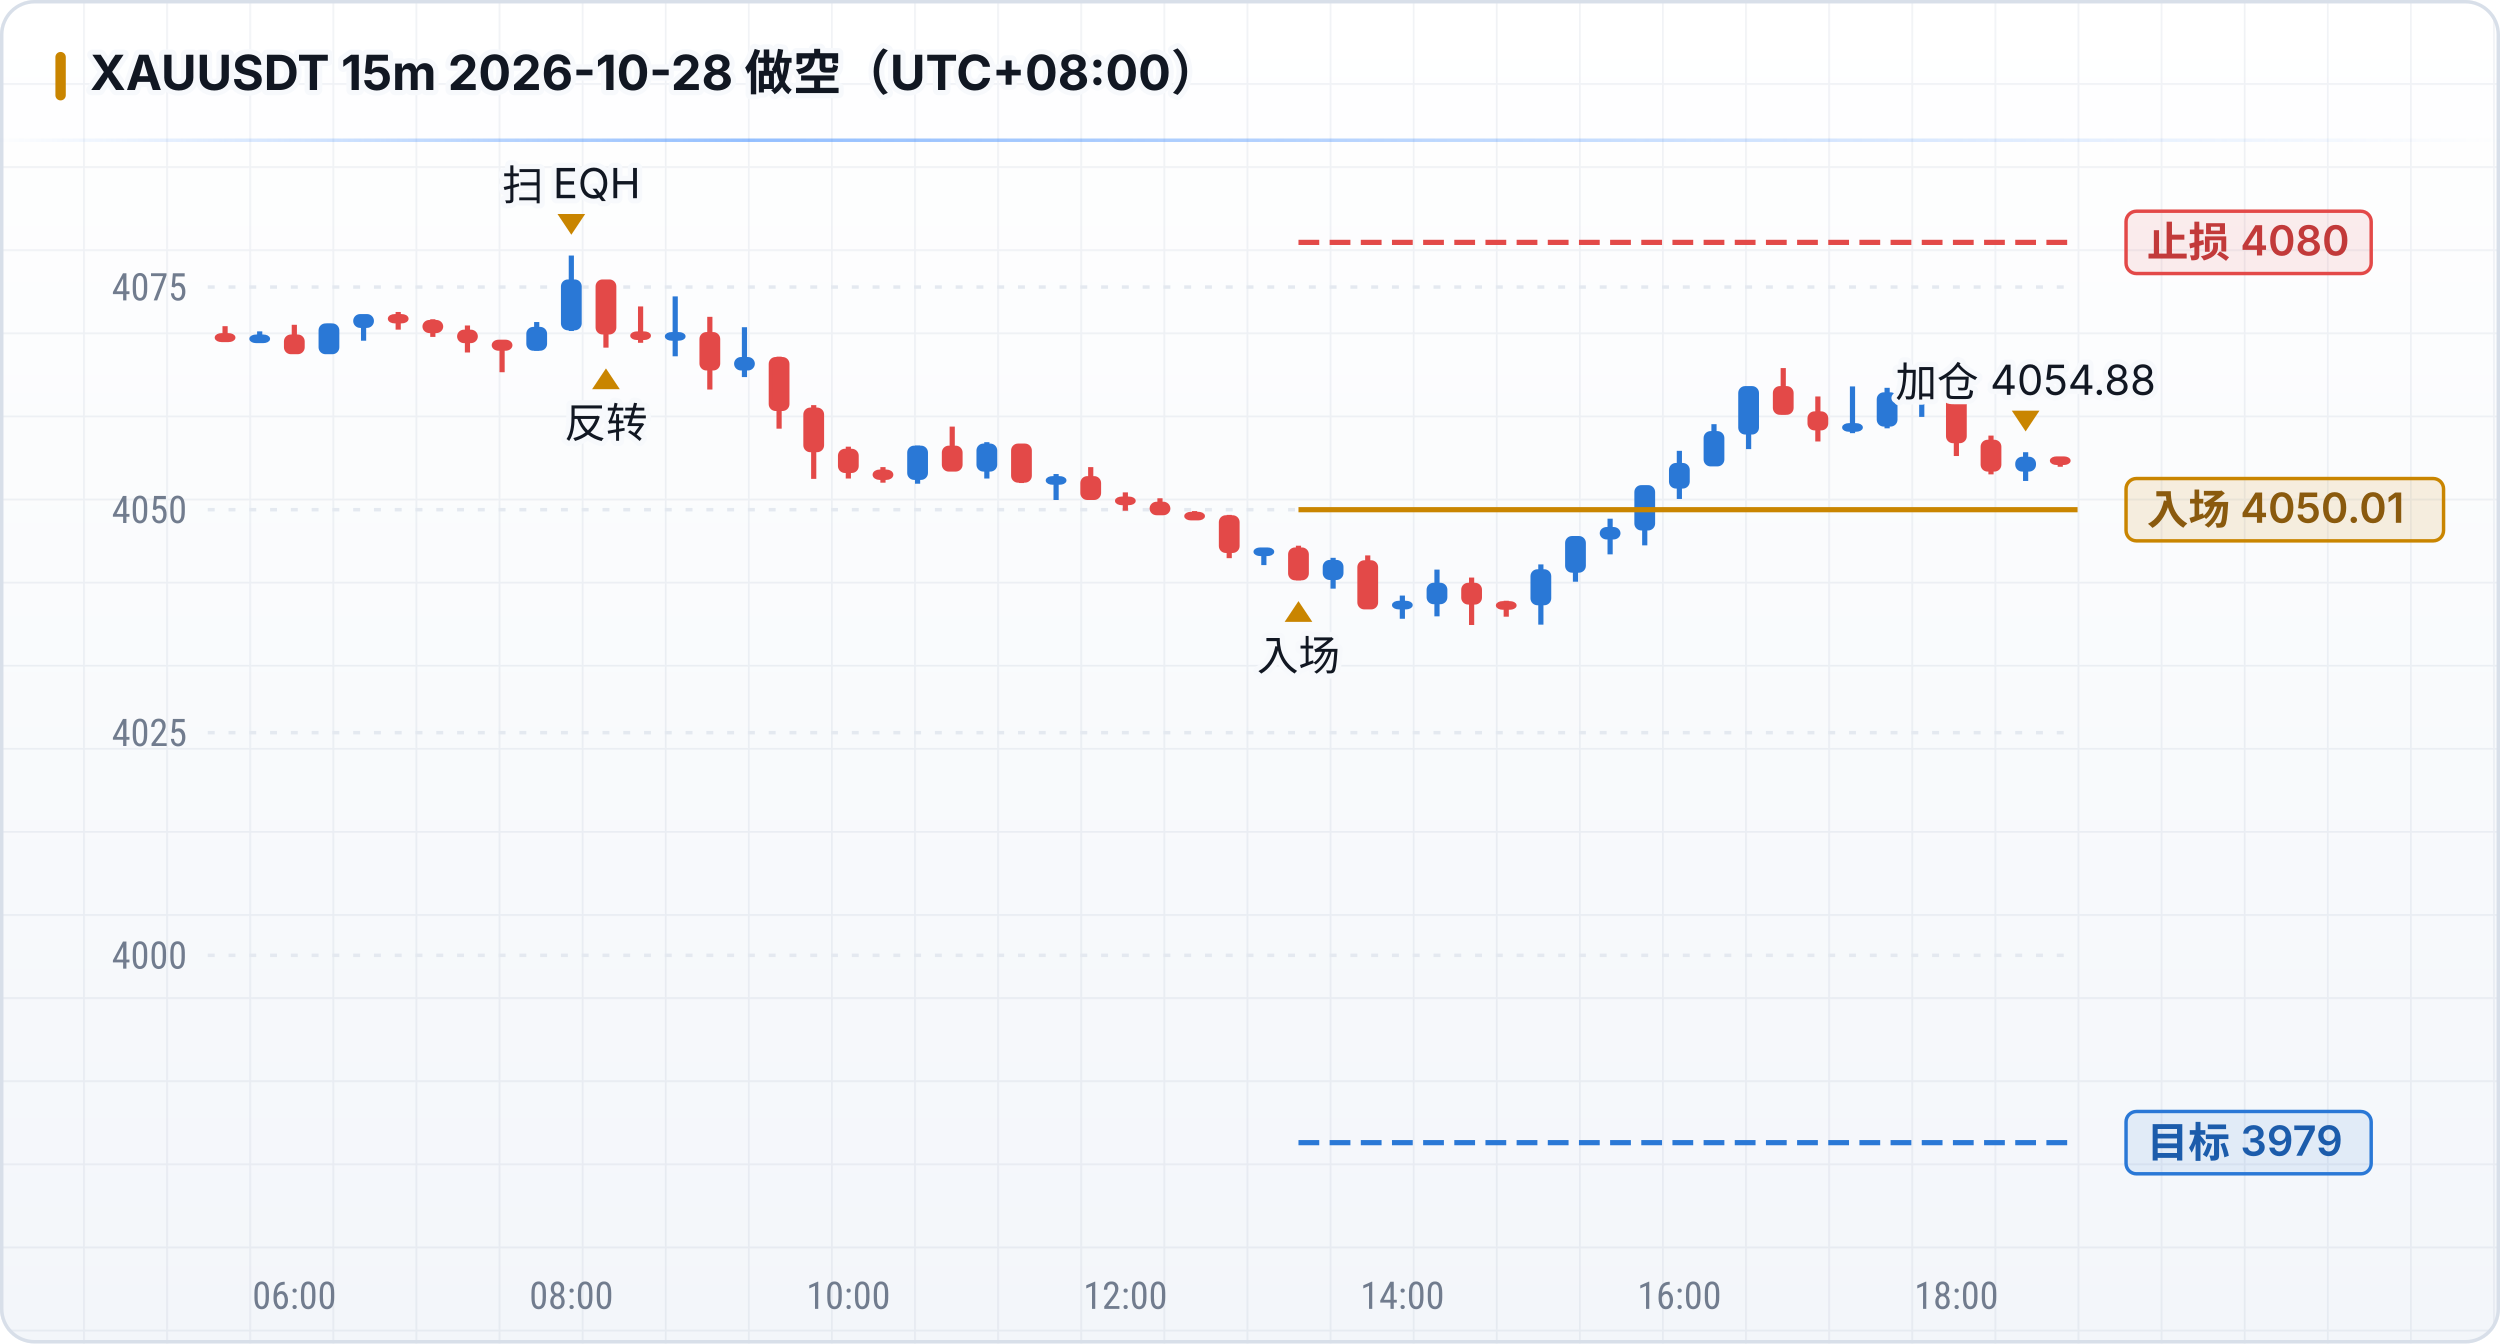
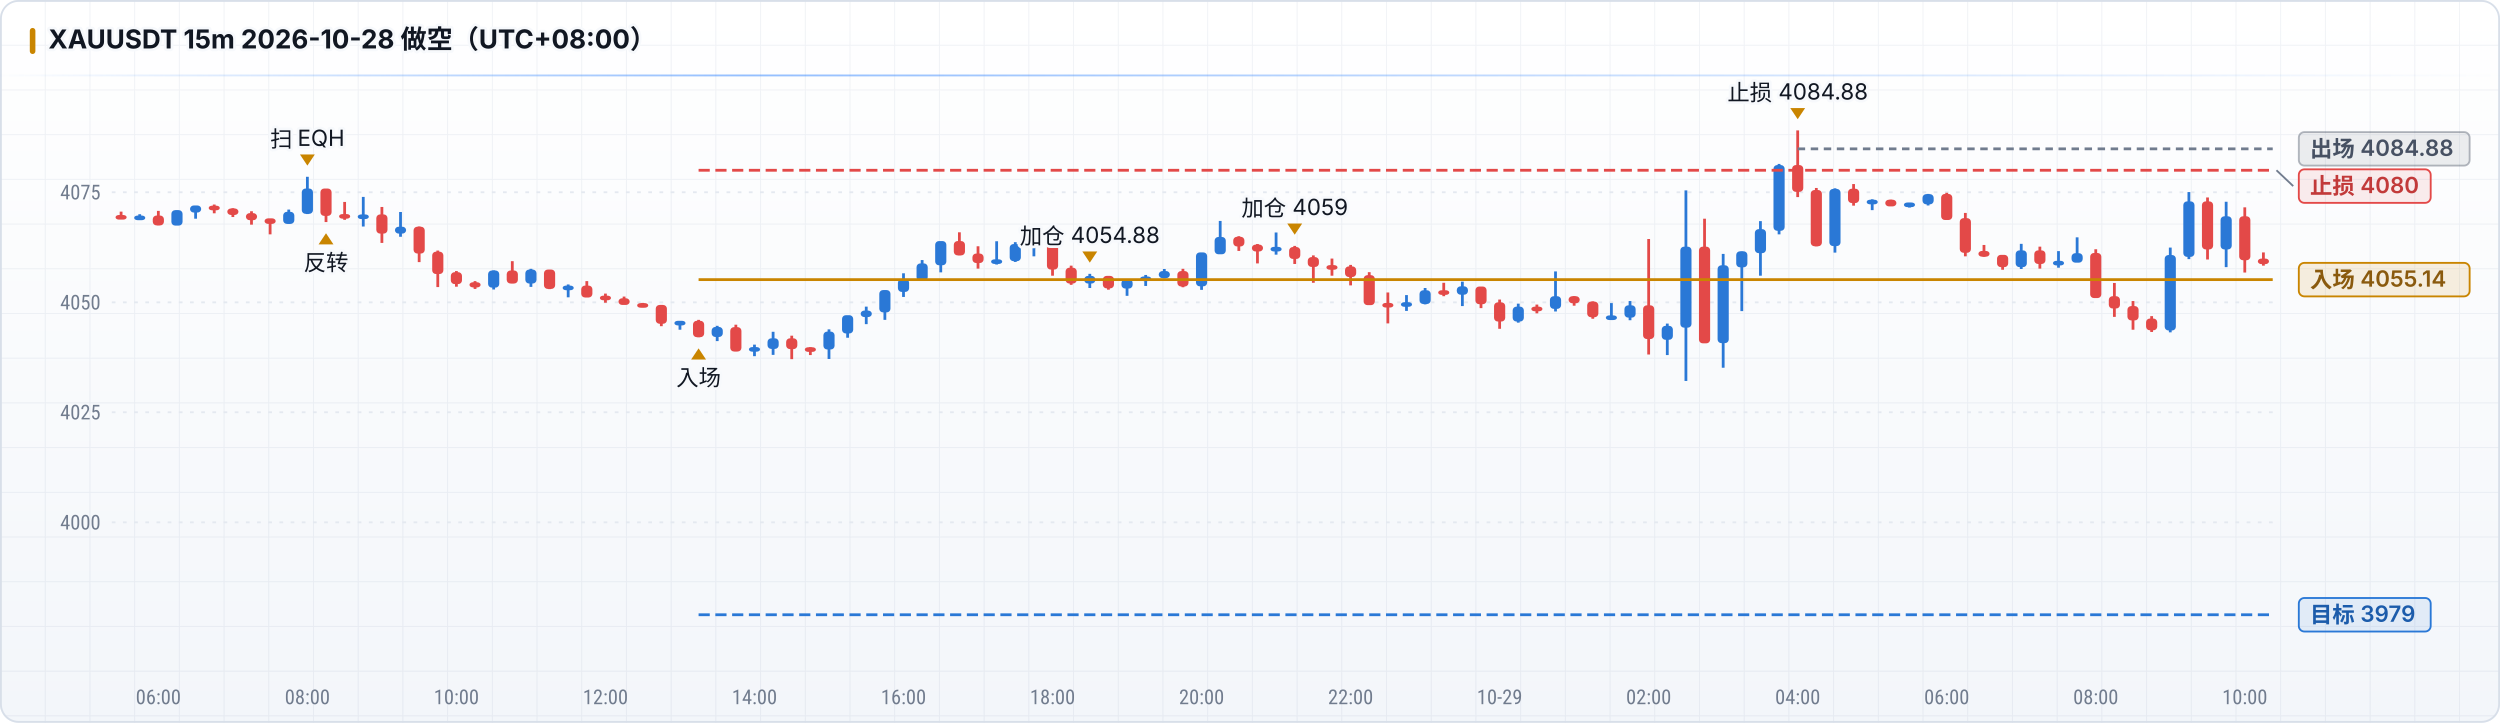
- <svg xmlns="http://www.w3.org/2000/svg" width="722" height="388" viewBox="0 0 722 388" role="img" aria-label="XAUUSDT 15m  2026-10-28 做空（UTC+08:00）">
+ <svg xmlns="http://www.w3.org/2000/svg" width="1342" height="388" viewBox="0 0 1342 388" role="img" aria-label="XAUUSDT 15m  2026-10-28 做空（UTC+08:00）">
  <style>
  .bg { fill: url(#bg); }
  .bg-grid { stroke: rgba(28, 60, 110, 0.06); }
  .frame { fill: none; stroke: #d8dfe9; }
  .title-mark { fill: #c98500; }
  .title { fill: #111722; font-weight: 650; font-size: 14px; }
  text { font-family: -apple-system, BlinkMacSystemFont, 'PingFang SC', 'Microsoft YaHei', sans-serif; font-size: 12px; fill: #111722; paint-order: stroke; stroke: #f7f9fc; stroke-width: 3px; stroke-linejoin: round; }
  .muted { fill: #475163; }
  .wick { stroke-width: 1.5; }
  .up { fill: #2a78d6; stroke: #2a78d6; }
  .down { fill: #e34948; stroke: #e34948; }
  .z-bull { fill: rgba(42, 120, 214, 0.13); stroke: rgba(42, 120, 214, 0.55); }
  .z-bear { fill: rgba(227, 73, 72, 0.11); stroke: rgba(227, 73, 72, 0.55); }
  .z-neutral { fill: rgba(71, 81, 99, 0.09); stroke: rgba(71, 81, 99, 0.25); stroke-dasharray: 2 3; }
  .z-accent { fill: rgba(212, 145, 34, 0.18); stroke: rgba(201, 133, 0, 0.75); }
  .l-neutral { stroke: #717c8e; stroke-dasharray: 4 3; }
  .l-stop { stroke: #e34948; stroke-dasharray: 6 3; }
  .l-target { stroke: #2a78d6; stroke-dasharray: 6 3; }
  .l-entry { stroke: #c98500; }
  .bracket { stroke: #717c8e; fill: none; }
  .grid { stroke: #e4e9f0; stroke-dasharray: 2 4; }
  .tick { font-family: 'DIN Alternate', 'Bahnschrift', 'Roboto Condensed', sans-serif; font-size: 11px; fill: #717c8e; stroke: none; }
  .arrow { fill: #c98500; stroke: none; }
  .tag rect { stroke-width: 1; }
  .tag text { stroke: none; font-weight: 600; }
  .t-neutral rect { fill: rgba(71, 81, 99, 0.1); stroke: rgba(71, 81, 99, 0.4); }
  .t-neutral text { fill: #475163; }
  .t-stop rect, .t-bear rect { fill: rgba(227, 73, 72, 0.1); stroke: #e34948; }
  .t-stop text, .t-bear text { fill: #c23a3a; }
  .t-target rect, .t-bull rect { fill: rgba(42, 120, 214, 0.1); stroke: #2a78d6; }
  .t-target text, .t-bull text { fill: #1c5cab; }
  .t-entry rect, .t-accent rect { fill: rgba(212, 145, 34, 0.14); stroke: #c98500; }
  .t-entry text, .t-accent text { fill: #8a5a0e; }
  @media (prefers-color-scheme: dark) {
    .bg-grid { stroke: rgba(110, 160, 230, 0.06); }
    .frame { stroke: #1c2839; }
    .title-mark { fill: #f0b44c; }
    .title, text { fill: #e3eaf4; }
    text { stroke: #0a111d; }
    .muted { fill: #a0b0c5; }
    .up { fill: #3d8bff; stroke: #3d8bff; }
    .down { fill: #f2555f; stroke: #f2555f; }
    .candles { filter: url(#glow); }
    .z-bull { fill: rgba(61, 139, 255, 0.14); stroke: rgba(61, 139, 255, 0.6); }
    .z-bear { fill: rgba(242, 85, 95, 0.13); stroke: rgba(242, 85, 95, 0.6); }
    .z-neutral { fill: rgba(160, 176, 197, 0.08); stroke: rgba(160, 176, 197, 0.25); }
    .z-accent { fill: rgba(240, 180, 76, 0.16); stroke: rgba(240, 180, 76, 0.75); }
    .l-neutral, .bracket { stroke: #8293ab; }
    .l-stop { stroke: #f2555f; }
    .l-target { stroke: #3d8bff; }
    .l-entry { stroke: #f0b44c; }
    .grid { stroke: #182334; }
    .tick { fill: #70829b; }
    .arrow { fill: #f0b44c; }
    .t-neutral rect { fill: rgba(160, 176, 197, 0.1); stroke: rgba(160, 176, 197, 0.45); }
    .t-neutral text { fill: #c5d0de; }
    .t-stop rect, .t-bear rect { fill: rgba(242, 85, 95, 0.16); stroke: #f2555f; }
    .t-stop text, .t-bear text { fill: #ff8f98; }
    .t-target rect, .t-bull rect { fill: rgba(61, 139, 255, 0.16); stroke: #3d8bff; }
    .t-target text, .t-bull text { fill: #8cc3ff; }
    .t-entry rect, .t-accent rect { fill: rgba(240, 180, 76, 0.16); stroke: #f0b44c; }
    .t-entry text, .t-accent text { fill: #ffd38a; }
  }
</style>
  <defs>
    <linearGradient id="bg" x1="0" y1="0" x2="0" y2="1">
      <stop offset="0" stop-color="#ffffff" />
      <stop offset="1" stop-color="#f3f6fa" />
    </linearGradient>
    <linearGradient id="edge" x1="0" y1="0" x2="1" y2="0">
      <stop offset="0" stop-color="#3d8bff" stop-opacity="0" />
      <stop offset="0.3" stop-color="#3d8bff" stop-opacity="0.55" />
      <stop offset="1" stop-color="#3d8bff" stop-opacity="0" />
    </linearGradient>
    <pattern id="paper" width="24" height="24" patternUnits="userSpaceOnUse">
      <path class="bg-grid" d="M24 0H0V24" fill="none" />
    </pattern>
    <filter id="glow" x="-50%" y="-10%" width="200%" height="120%">
      <feGaussianBlur stdDeviation="2.2" result="b" />
      <feMerge>
        <feMergeNode in="b" />
        <feMergeNode in="SourceGraphic" />
      </feMerge>
    </filter>
    <style>@media (prefers-color-scheme: dark) { #bg stop:first-child { stop-color: #0f1828; } #bg stop:last-child { stop-color: #070c16; } }</style>
  </defs>
-   <rect class="bg" width="722" height="388" rx="10" />
-   <rect width="722" height="388" rx="10" fill="url(#paper)" />
-   <rect class="frame" x="0.5" y="0.5" width="721" height="387" rx="9.5" />
-   <rect fill="url(#edge)" x="0" y="40" width="722" height="1" />
+   <rect class="bg" width="1342" height="388" rx="10" />
+   <rect width="1342" height="388" rx="10" fill="url(#paper)" />
+   <rect class="frame" x="0.5" y="0.5" width="1341" height="387" rx="9.5" />
+   <rect fill="url(#edge)" x="0" y="40" width="1342" height="1" />
  <rect class="title-mark" x="16" y="15" width="3" height="14" rx="1.5" />
  <text class="title" x="26" y="26">XAUUSDT 15m  2026-10-28 做空（UTC+08:00）</text>
-   <line class="grid" x1="60" x2="600" y1="275.9" y2="275.9" />
-   <text class="tick" x="54" y="275.9" dy="0.35em" text-anchor="end">4000</text>
-   <line class="grid" x1="60" x2="600" y1="211.6" y2="211.6" />
-   <text class="tick" x="54" y="211.6" dy="0.35em" text-anchor="end">4025</text>
-   <line class="grid" x1="60" x2="600" y1="147.2" y2="147.2" />
-   <text class="tick" x="54" y="147.2" dy="0.35em" text-anchor="end">4050</text>
-   <line class="grid" x1="60" x2="600" y1="82.9" y2="82.9" />
-   <text class="tick" x="54" y="82.9" dy="0.35em" text-anchor="end">4075</text>
+   <line class="grid" x1="60" x2="1220" y1="280.4" y2="280.4" />
+   <text class="tick" x="54" y="280.4" dy="0.35em" text-anchor="end">4000</text>
+   <line class="grid" x1="60" x2="1220" y1="221.3" y2="221.3" />
+   <text class="tick" x="54" y="221.3" dy="0.35em" text-anchor="end">4025</text>
+   <line class="grid" x1="60" x2="1220" y1="162.3" y2="162.3" />
+   <text class="tick" x="54" y="162.3" dy="0.35em" text-anchor="end">4050</text>
+   <line class="grid" x1="60" x2="1220" y1="103.2" y2="103.2" />
+   <text class="tick" x="54" y="103.2" dy="0.35em" text-anchor="end">4075</text>
  <text class="tick" x="85" y="378" text-anchor="middle">06:00</text>
  <text class="tick" x="165" y="378" text-anchor="middle">08:00</text>
  <text class="tick" x="245" y="378" text-anchor="middle">10:00</text>
  <text class="tick" x="325" y="378" text-anchor="middle">12:00</text>
  <text class="tick" x="405" y="378" text-anchor="middle">14:00</text>
  <text class="tick" x="485" y="378" text-anchor="middle">16:00</text>
  <text class="tick" x="565" y="378" text-anchor="middle">18:00</text>
+   <text class="tick" x="645" y="378" text-anchor="middle">20:00</text>
+   <text class="tick" x="725" y="378" text-anchor="middle">22:00</text>
+   <text class="tick" x="805" y="378" text-anchor="middle">10-29</text>
+   <text class="tick" x="885" y="378" text-anchor="middle">02:00</text>
+   <text class="tick" x="965" y="378" text-anchor="middle">04:00</text>
+   <text class="tick" x="1045" y="378" text-anchor="middle">06:00</text>
+   <text class="tick" x="1125" y="378" text-anchor="middle">08:00</text>
+   <text class="tick" x="1205" y="378" text-anchor="middle">10:00</text>
  <g class="candles">
-     <line class="wick down" x1="65" x2="65" y1="94.2" y2="98.3" />
-     <rect class="down" x="62.5" y="96.7" width="5" height="1.6" rx="1.5" />
-     <line class="wick up" x1="75" x2="75" y1="95.7" y2="98.4" />
-     <rect class="up" x="72.5" y="97.1" width="5" height="1.5" rx="1.5" />
-     <line class="wick down" x1="85" x2="85" y1="93.8" y2="102.2" />
-     <rect class="down" x="82.5" y="97.1" width="5" height="4.7" rx="1.5" />
-     <line class="wick up" x1="95" x2="95" y1="93.5" y2="102" />
-     <rect class="up" x="92.5" y="93.9" width="5" height="7.9" rx="1.5" />
-     <line class="wick up" x1="105" x2="105" y1="91" y2="98.4" />
-     <rect class="up" x="102.5" y="91.2" width="5" height="3" rx="1.5" />
-     <line class="wick down" x1="115" x2="115" y1="90.1" y2="95.2" />
-     <rect class="down" x="112.5" y="91.2" width="5" height="1.7" rx="1.5" />
-     <line class="wick down" x1="125" x2="125" y1="92.2" y2="97.3" />
-     <rect class="down" x="122.5" y="92.9" width="5" height="2.8" rx="1.5" />
-     <line class="wick down" x1="135" x2="135" y1="94" y2="101.8" />
-     <rect class="down" x="132.5" y="95.7" width="5" height="2.9" rx="1.5" />
-     <line class="wick down" x1="145" x2="145" y1="98.6" y2="107.5" />
-     <rect class="down" x="142.5" y="98.6" width="5" height="2.2" rx="1.5" />
-     <line class="wick up" x1="155" x2="155" y1="93" y2="101.3" />
-     <rect class="up" x="152.5" y="94.9" width="5" height="5.9" rx="1.5" />
-     <line class="wick up" x1="165" x2="165" y1="73.8" y2="95.6" />
-     <rect class="up" x="162.5" y="81.2" width="5" height="13.7" rx="1.5" />
-     <line class="wick down" x1="175" x2="175" y1="81.2" y2="100.4" />
-     <rect class="down" x="172.5" y="81.2" width="5" height="14.9" rx="1.5" />
-     <line class="wick down" x1="185" x2="185" y1="88.5" y2="99" />
-     <rect class="down" x="182.5" y="96.2" width="5" height="1.5" rx="1.5" />
-     <line class="wick up" x1="195" x2="195" y1="85.6" y2="102.9" />
-     <rect class="up" x="192.5" y="96.4" width="5" height="1.5" rx="1.5" />
-     <line class="wick down" x1="205" x2="205" y1="91.5" y2="112.5" />
-     <rect class="down" x="202.5" y="96.4" width="5" height="10.1" rx="1.5" />
-     <line class="wick up" x1="215" x2="215" y1="94.5" y2="108.9" />
-     <rect class="up" x="212.5" y="103.6" width="5" height="2.9" rx="1.5" />
-     <line class="wick down" x1="225" x2="225" y1="103" y2="123.8" />
-     <rect class="down" x="222.5" y="103.6" width="5" height="14.6" rx="1.5" />
-     <line class="wick down" x1="235" x2="235" y1="117" y2="138.3" />
-     <rect class="down" x="232.5" y="118.2" width="5" height="11.9" rx="1.5" />
-     <line class="wick down" x1="245" x2="245" y1="129" y2="138.2" />
-     <rect class="down" x="242.5" y="130.1" width="5" height="6" rx="1.5" />
-     <line class="wick down" x1="255" x2="255" y1="134.9" y2="139.4" />
-     <rect class="down" x="252.5" y="136.1" width="5" height="2" rx="1.5" />
-     <line class="wick up" x1="265" x2="265" y1="128.7" y2="139.7" />
-     <rect class="up" x="262.5" y="129.2" width="5" height="8.9" rx="1.5" />
-     <line class="wick down" x1="275" x2="275" y1="123.2" y2="136" />
-     <rect class="down" x="272.5" y="129.2" width="5" height="6.5" rx="1.5" />
-     <line class="wick up" x1="285" x2="285" y1="127.7" y2="138.2" />
-     <rect class="up" x="282.5" y="128.6" width="5" height="7.1" rx="1.5" />
-     <line class="wick down" x1="295" x2="295" y1="128.6" y2="139.5" />
-     <rect class="down" x="292.5" y="128.6" width="5" height="10.3" rx="1.5" />
-     <line class="wick up" x1="305" x2="305" y1="136.9" y2="144.4" />
-     <rect class="up" x="302.5" y="138" width="5" height="1.5" rx="1.5" />
-     <line class="wick down" x1="315" x2="315" y1="134.9" y2="144.1" />
-     <rect class="down" x="312.5" y="138" width="5" height="5.9" rx="1.5" />
-     <line class="wick down" x1="325" x2="325" y1="142.2" y2="147.5" />
-     <rect class="down" x="322.5" y="143.9" width="5" height="1.5" rx="1.5" />
-     <line class="wick down" x1="335" x2="335" y1="143.9" y2="148.3" />
-     <rect class="down" x="332.5" y="145.4" width="5" height="2.9" rx="1.5" />
-     <line class="wick down" x1="345" x2="345" y1="147.6" y2="150.1" />
-     <rect class="down" x="342.5" y="148.3" width="5" height="1.5" rx="1.5" />
-     <line class="wick down" x1="355" x2="355" y1="148.7" y2="161.2" />
-     <rect class="down" x="352.5" y="149.3" width="5" height="9.9" rx="1.5" />
-     <line class="wick up" x1="365" x2="365" y1="158.6" y2="163.2" />
-     <rect class="up" x="362.5" y="158.6" width="5" height="1.5" rx="1.5" />
-     <line class="wick down" x1="375" x2="375" y1="157.6" y2="167.6" />
-     <rect class="down" x="372.5" y="158.6" width="5" height="8.5" rx="1.5" />
-     <line class="wick up" x1="385" x2="385" y1="161.1" y2="170" />
-     <rect class="up" x="382.5" y="162.2" width="5" height="4.8" rx="1.5" />
-     <line class="wick down" x1="395" x2="395" y1="160.4" y2="175.8" />
-     <rect class="down" x="392.5" y="162.3" width="5" height="13.2" rx="1.5" />
-     <line class="wick up" x1="405" x2="405" y1="172" y2="178.7" />
-     <rect class="up" x="402.5" y="174" width="5" height="1.5" rx="1.5" />
-     <line class="wick up" x1="415" x2="415" y1="164.5" y2="178" />
-     <rect class="up" x="412.5" y="168.8" width="5" height="5.2" rx="1.5" />
-     <line class="wick down" x1="425" x2="425" y1="166.8" y2="180.5" />
-     <rect class="down" x="422.5" y="168.8" width="5" height="5.3" rx="1.5" />
-     <line class="wick down" x1="435" x2="435" y1="173.5" y2="178.1" />
-     <rect class="down" x="432.5" y="174.1" width="5" height="1.5" rx="1.5" />
-     <line class="wick up" x1="445" x2="445" y1="163" y2="180.4" />
-     <rect class="up" x="442.5" y="164.9" width="5" height="9.4" rx="1.5" />
-     <line class="wick up" x1="455" x2="455" y1="155.3" y2="168" />
-     <rect class="up" x="452.5" y="155.3" width="5" height="9.6" rx="1.5" />
-     <line class="wick up" x1="465" x2="465" y1="149.8" y2="160.1" />
-     <rect class="up" x="462.5" y="152.7" width="5" height="2.6" rx="1.5" />
-     <line class="wick up" x1="475" x2="475" y1="140.3" y2="157.5" />
-     <rect class="up" x="472.5" y="140.6" width="5" height="12.1" rx="1.5" />
-     <line class="wick up" x1="485" x2="485" y1="130.2" y2="144.1" />
-     <rect class="up" x="482.5" y="134.2" width="5" height="6.4" rx="1.5" />
-     <line class="wick up" x1="495" x2="495" y1="122.5" y2="134.2" />
-     <rect class="up" x="492.5" y="125" width="5" height="9.2" rx="1.5" />
-     <line class="wick up" x1="505" x2="505" y1="112" y2="129.7" />
-     <rect class="up" x="502.5" y="112" width="5" height="13" rx="1.5" />
-     <line class="wick down" x1="515" x2="515" y1="106.3" y2="119.7" />
-     <rect class="down" x="512.5" y="112" width="5" height="7.3" rx="1.5" />
-     <line class="wick down" x1="525" x2="525" y1="114.5" y2="127.5" />
-     <rect class="down" x="522.5" y="119.3" width="5" height="4.5" rx="1.5" />
-     <line class="wick up" x1="535" x2="535" y1="111.6" y2="125.1" />
-     <rect class="up" x="532.5" y="122.7" width="5" height="1.5" rx="1.5" />
-     <line class="wick up" x1="545" x2="545" y1="112" y2="123.7" />
-     <rect class="up" x="542.5" y="113.8" width="5" height="8.9" rx="1.5" />
-     <line class="wick up" x1="555" x2="555" y1="112.3" y2="120.4" />
-     <rect class="up" x="552.5" y="112.3" width="5" height="1.5" rx="1.5" />
-     <line class="wick down" x1="565" x2="565" y1="112.3" y2="131.7" />
-     <rect class="down" x="562.5" y="112.3" width="5" height="15.2" rx="1.5" />
-     <line class="wick down" x1="575" x2="575" y1="125.8" y2="137" />
-     <rect class="down" x="572.5" y="127.5" width="5" height="8.2" rx="1.5" />
-     <line class="wick up" x1="585" x2="585" y1="130.6" y2="138.9" />
-     <rect class="up" x="582.5" y="132.4" width="5" height="3.3" rx="1.5" />
-     <line class="wick down" x1="595" x2="595" y1="132.3" y2="134.8" />
-     <rect class="down" x="592.5" y="132.3" width="5" height="1.5" rx="1.5" />
-   </g>
-   <line class="l-target" x1="375" x2="600" y1="330" y2="330" stroke-width="1.5" />
-   <line class="l-stop" x1="375" x2="600" y1="70" y2="70" stroke-width="1.5" />
-   <line class="l-entry" x1="375" x2="600" y1="147.2" y2="147.2" stroke-width="1.5" />
+     <line class="wick down" x1="65" x2="65" y1="113.6" y2="117.3" />
+     <rect class="down" x="62.5" y="115.9" width="5" height="1.5" rx="1.5" />
+     <line class="wick up" x1="75" x2="75" y1="115" y2="117.4" />
+     <rect class="up" x="72.5" y="116.2" width="5" height="1.5" rx="1.5" />
+     <line class="wick down" x1="85" x2="85" y1="113.2" y2="120.9" />
+     <rect class="down" x="82.5" y="116.2" width="5" height="4.3" rx="1.5" />
+     <line class="wick up" x1="95" x2="95" y1="113" y2="120.7" />
+     <rect class="up" x="92.5" y="113.3" width="5" height="7.3" rx="1.5" />
+     <line class="wick up" x1="105" x2="105" y1="110.6" y2="117.4" />
+     <rect class="up" x="102.5" y="110.8" width="5" height="2.8" rx="1.5" />
+     <line class="wick down" x1="115" x2="115" y1="109.8" y2="114.5" />
+     <rect class="down" x="112.5" y="110.9" width="5" height="1.5" rx="1.5" />
+     <line class="wick down" x1="125" x2="125" y1="111.8" y2="116.5" />
+     <rect class="down" x="122.5" y="112.4" width="5" height="2.5" rx="1.5" />
+     <line class="wick down" x1="135" x2="135" y1="113.4" y2="120.6" />
+     <rect class="down" x="132.5" y="114.9" width="5" height="2.8" rx="1.5" />
+     <line class="wick down" x1="145" x2="145" y1="117.7" y2="125.8" />
+     <rect class="down" x="142.5" y="117.7" width="5" height="2" rx="1.5" />
+     <line class="wick up" x1="155" x2="155" y1="112.5" y2="120.1" />
+     <rect class="up" x="152.5" y="114.2" width="5" height="5.5" rx="1.5" />
+     <line class="wick up" x1="165" x2="165" y1="94.9" y2="114.9" />
+     <rect class="up" x="162.5" y="101.7" width="5" height="12.6" rx="1.5" />
+     <line class="wick down" x1="175" x2="175" y1="101.7" y2="119.2" />
+     <rect class="down" x="172.5" y="101.7" width="5" height="13.7" rx="1.5" />
+     <line class="wick down" x1="185" x2="185" y1="108.4" y2="118" />
+     <rect class="down" x="182.5" y="115.4" width="5" height="1.5" rx="1.5" />
+     <line class="wick up" x1="195" x2="195" y1="105.7" y2="121.6" />
+     <rect class="up" x="192.5" y="115.6" width="5" height="1.5" rx="1.5" />
+     <line class="wick down" x1="205" x2="205" y1="111.1" y2="130.4" />
+     <rect class="down" x="202.5" y="115.6" width="5" height="9.3" rx="1.5" />
+     <line class="wick up" x1="215" x2="215" y1="113.8" y2="127.1" />
+     <rect class="up" x="212.5" y="122.2" width="5" height="2.7" rx="1.5" />
+     <line class="wick down" x1="225" x2="225" y1="121.6" y2="140.7" />
+     <rect class="down" x="222.5" y="122.2" width="5" height="13.4" rx="1.5" />
+     <line class="wick down" x1="235" x2="235" y1="134.5" y2="154.1" />
+     <rect class="down" x="232.5" y="135.6" width="5" height="11" rx="1.5" />
+     <line class="wick down" x1="245" x2="245" y1="145.5" y2="153.9" />
+     <rect class="down" x="242.5" y="146.6" width="5" height="5.4" rx="1.5" />
+     <line class="wick down" x1="255" x2="255" y1="150.9" y2="155.1" />
+     <rect class="down" x="252.5" y="152" width="5" height="1.8" rx="1.5" />
+     <line class="wick up" x1="265" x2="265" y1="145.2" y2="155.4" />
+     <rect class="up" x="262.5" y="145.7" width="5" height="8.2" rx="1.5" />
+     <line class="wick down" x1="275" x2="275" y1="140.2" y2="152" />
+     <rect class="down" x="272.5" y="145.7" width="5" height="6" rx="1.5" />
+     <line class="wick up" x1="285" x2="285" y1="144.3" y2="154" />
+     <rect class="up" x="282.5" y="145.2" width="5" height="6.5" rx="1.5" />
+     <line class="wick down" x1="295" x2="295" y1="145.2" y2="155.2" />
+     <rect class="down" x="292.5" y="145.2" width="5" height="9.4" rx="1.5" />
+     <line class="wick up" x1="305" x2="305" y1="152.7" y2="159.6" />
+     <rect class="up" x="302.5" y="153.8" width="5" height="1.5" rx="1.5" />
+     <line class="wick down" x1="315" x2="315" y1="150.9" y2="159.4" />
+     <rect class="down" x="312.5" y="153.8" width="5" height="5.4" rx="1.5" />
+     <line class="wick down" x1="325" x2="325" y1="157.6" y2="162.5" />
+     <rect class="down" x="322.5" y="159.2" width="5" height="1.5" rx="1.5" />
+     <line class="wick down" x1="335" x2="335" y1="159.2" y2="163.2" />
+     <rect class="down" x="332.5" y="160.6" width="5" height="2.6" rx="1.5" />
+     <line class="wick down" x1="345" x2="345" y1="162.6" y2="164.9" />
+     <rect class="down" x="342.5" y="163.2" width="5" height="1.5" rx="1.5" />
+     <line class="wick down" x1="355" x2="355" y1="163.7" y2="175.1" />
+     <rect class="down" x="352.5" y="164.2" width="5" height="9.1" rx="1.5" />
+     <line class="wick up" x1="365" x2="365" y1="172.7" y2="177" />
+     <rect class="up" x="362.5" y="172.7" width="5" height="1.5" rx="1.5" />
+     <line class="wick down" x1="375" x2="375" y1="171.7" y2="181" />
+     <rect class="down" x="372.5" y="172.7" width="5" height="7.8" rx="1.5" />
+     <line class="wick up" x1="385" x2="385" y1="174.9" y2="183.1" />
+     <rect class="up" x="382.5" y="176" width="5" height="4.4" rx="1.5" />
+     <line class="wick down" x1="395" x2="395" y1="174.3" y2="188.5" />
+     <rect class="down" x="392.5" y="176.1" width="5" height="12.1" rx="1.5" />
+     <line class="wick up" x1="405" x2="405" y1="185" y2="191.2" />
+     <rect class="up" x="402.5" y="186.8" width="5" height="1.5" rx="1.5" />
+     <line class="wick up" x1="415" x2="415" y1="178.1" y2="190.5" />
+     <rect class="up" x="412.5" y="182.1" width="5" height="4.7" rx="1.5" />
+     <line class="wick down" x1="425" x2="425" y1="180.2" y2="192.8" />
+     <rect class="down" x="422.5" y="182.1" width="5" height="4.8" rx="1.5" />
+     <line class="wick down" x1="435" x2="435" y1="186.4" y2="190.6" />
+     <rect class="down" x="432.5" y="186.9" width="5" height="1.5" rx="1.5" />
+     <line class="wick up" x1="445" x2="445" y1="176.8" y2="192.7" />
+     <rect class="up" x="442.5" y="178.5" width="5" height="8.6" rx="1.5" />
+     <line class="wick up" x1="455" x2="455" y1="169.7" y2="181.3" />
+     <rect class="up" x="452.5" y="169.7" width="5" height="8.8" rx="1.5" />
+     <line class="wick up" x1="465" x2="465" y1="164.6" y2="174" />
+     <rect class="up" x="462.5" y="167.2" width="5" height="2.5" rx="1.5" />
+     <line class="wick up" x1="475" x2="475" y1="155.9" y2="171.7" />
+     <rect class="up" x="472.5" y="156.2" width="5" height="11" rx="1.5" />
+     <line class="wick up" x1="485" x2="485" y1="146.7" y2="159.4" />
+     <rect class="up" x="482.5" y="150.3" width="5" height="5.9" rx="1.5" />
+     <line class="wick up" x1="495" x2="495" y1="139.6" y2="150.3" />
+     <rect class="up" x="492.5" y="141.9" width="5" height="8.4" rx="1.5" />
+     <line class="wick up" x1="505" x2="505" y1="129.9" y2="146.2" />
+     <rect class="up" x="502.5" y="129.9" width="5" height="12" rx="1.5" />
+     <line class="wick down" x1="515" x2="515" y1="124.7" y2="137" />
+     <rect class="down" x="512.5" y="129.9" width="5" height="6.7" rx="1.5" />
+     <line class="wick down" x1="525" x2="525" y1="132.2" y2="144.2" />
+     <rect class="down" x="522.5" y="136.6" width="5" height="4.1" rx="1.5" />
+     <line class="wick up" x1="535" x2="535" y1="129.5" y2="142" />
+     <rect class="up" x="532.5" y="139.7" width="5" height="1.5" rx="1.5" />
+     <line class="wick up" x1="545" x2="545" y1="130" y2="140.6" />
+     <rect class="up" x="542.5" y="131.5" width="5" height="8.2" rx="1.5" />
+     <line class="wick up" x1="555" x2="555" y1="130.2" y2="137.6" />
+     <rect class="up" x="552.5" y="130.2" width="5" height="1.5" rx="1.5" />
+     <line class="wick down" x1="565" x2="565" y1="130.2" y2="148" />
+     <rect class="down" x="562.5" y="130.2" width="5" height="14" rx="1.5" />
+     <line class="wick down" x1="575" x2="575" y1="142.6" y2="152.9" />
+     <rect class="down" x="572.5" y="144.2" width="5" height="7.5" rx="1.5" />
+     <line class="wick up" x1="585" x2="585" y1="147" y2="154.6" />
+     <rect class="up" x="582.5" y="148.6" width="5" height="3.1" rx="1.5" />
+     <line class="wick down" x1="595" x2="595" y1="148.6" y2="155.5" />
+     <rect class="down" x="592.5" y="148.6" width="5" height="5.7" rx="1.5" />
+     <line class="wick up" x1="605" x2="605" y1="150.3" y2="158.8" />
+     <rect class="up" x="602.5" y="150.4" width="5" height="4" rx="1.5" />
+     <line class="wick up" x1="615" x2="615" y1="147.6" y2="153.5" />
+     <rect class="up" x="612.5" y="148.9" width="5" height="1.5" rx="1.5" />
+     <line class="wick up" x1="625" x2="625" y1="144.4" y2="149.4" />
+     <rect class="up" x="622.5" y="146" width="5" height="2.8" rx="1.5" />
+     <line class="wick down" x1="635" x2="635" y1="144.3" y2="154.2" />
+     <rect class="down" x="632.5" y="146" width="5" height="7.3" rx="1.5" />
+     <line class="wick up" x1="645" x2="645" y1="136" y2="155.6" />
+     <rect class="up" x="642.5" y="136" width="5" height="17.2" rx="1.5" />
+     <line class="wick up" x1="655" x2="655" y1="118.6" y2="136.1" />
+     <rect class="up" x="652.5" y="127.7" width="5" height="8.3" rx="1.5" />
+     <line class="wick down" x1="665" x2="665" y1="126.8" y2="134.7" />
+     <rect class="down" x="662.5" y="127.6" width="5" height="4.2" rx="1.5" />
+     <line class="wick down" x1="675" x2="675" y1="131" y2="141.4" />
+     <rect class="down" x="672.5" y="131.8" width="5" height="2.7" rx="1.5" />
+     <line class="wick up" x1="685" x2="685" y1="124.8" y2="136.7" />
+     <rect class="up" x="682.5" y="133" width="5" height="1.5" rx="1.5" />
+     <line class="wick down" x1="695" x2="695" y1="132" y2="141.7" />
+     <rect class="down" x="692.5" y="133.1" width="5" height="5.4" rx="1.5" />
+     <line class="wick down" x1="705" x2="705" y1="137.1" y2="151.8" />
+     <rect class="down" x="702.5" y="138.5" width="5" height="4.3" rx="1.5" />
+     <line class="wick down" x1="715" x2="715" y1="138.8" y2="148" />
+     <rect class="down" x="712.5" y="142.8" width="5" height="1.5" rx="1.5" />
+     <line class="wick down" x1="725" x2="725" y1="142.2" y2="153.2" />
+     <rect class="down" x="722.5" y="143.5" width="5" height="4.7" rx="1.5" />
+     <line class="wick down" x1="735" x2="735" y1="146.1" y2="163.7" />
+     <rect class="down" x="732.5" y="148.2" width="5" height="15.1" rx="1.5" />
+     <line class="wick down" x1="745" x2="745" y1="157" y2="173.6" />
+     <rect class="down" x="742.5" y="163.1" width="5" height="1.5" rx="1.5" />
+     <line class="wick up" x1="755" x2="755" y1="158.4" y2="166.9" />
+     <rect class="up" x="752.5" y="162.7" width="5" height="1.5" rx="1.5" />
+     <line class="wick up" x1="765" x2="765" y1="154.6" y2="163.4" />
+     <rect class="up" x="762.5" y="156.3" width="5" height="6.4" rx="1.5" />
+     <line class="wick down" x1="775" x2="775" y1="151.8" y2="159" />
+     <rect class="down" x="772.5" y="156.3" width="5" height="1.5" rx="1.5" />
+     <line class="wick up" x1="785" x2="785" y1="151.2" y2="164.3" />
+     <rect class="up" x="782.5" y="154.2" width="5" height="3.5" rx="1.5" />
+     <line class="wick down" x1="795" x2="795" y1="154.1" y2="165.4" />
+     <rect class="down" x="792.5" y="154.3" width="5" height="8.5" rx="1.5" />
+     <line class="wick down" x1="805" x2="805" y1="160.8" y2="176.5" />
+     <rect class="down" x="802.5" y="162.8" width="5" height="9.3" rx="1.5" />
+     <line class="wick up" x1="815" x2="815" y1="163" y2="173.2" />
+     <rect class="up" x="812.5" y="165.1" width="5" height="7" rx="1.5" />
+     <line class="wick down" x1="825" x2="825" y1="163.5" y2="168.2" />
+     <rect class="down" x="822.5" y="165.1" width="5" height="1.5" rx="1.5" />
+     <line class="wick up" x1="835" x2="835" y1="145.7" y2="167.2" />
+     <rect class="up" x="832.5" y="159.5" width="5" height="5.8" rx="1.5" />
+     <line class="wick down" x1="845" x2="845" y1="159" y2="164.1" />
+     <rect class="down" x="842.5" y="159.5" width="5" height="2.8" rx="1.5" />
+     <line class="wick down" x1="855" x2="855" y1="161.8" y2="171.1" />
+     <rect class="down" x="852.5" y="162.4" width="5" height="7.4" rx="1.5" />
+     <line class="wick up" x1="865" x2="865" y1="162.7" y2="170.9" />
+     <rect class="up" x="862.5" y="169.8" width="5" height="1.5" rx="1.5" />
+     <line class="wick up" x1="875" x2="875" y1="161.6" y2="171.9" />
+     <rect class="up" x="872.5" y="164.4" width="5" height="5.6" rx="1.5" />
+     <line class="wick down" x1="885" x2="885" y1="128.3" y2="190.3" />
+     <rect class="down" x="882.5" y="164.4" width="5" height="17.1" rx="1.5" />
+     <line class="wick up" x1="895" x2="895" y1="173.7" y2="190.6" />
+     <rect class="up" x="892.5" y="175.4" width="5" height="6.5" rx="1.5" />
+     <line class="wick up" x1="905" x2="905" y1="102.2" y2="204.5" />
+     <rect class="up" x="902.5" y="132.9" width="5" height="42.5" rx="1.5" />
+     <line class="wick down" x1="915" x2="915" y1="117.4" y2="183.8" />
+     <rect class="down" x="912.5" y="132.9" width="5" height="50.9" rx="1.5" />
+     <line class="wick up" x1="925" x2="925" y1="136.3" y2="197.4" />
+     <rect class="up" x="922.5" y="142.9" width="5" height="40.8" rx="1.5" />
+     <line class="wick up" x1="935" x2="935" y1="135" y2="167" />
+     <rect class="up" x="932.5" y="135.4" width="5" height="7.6" rx="1.5" />
+     <line class="wick up" x1="945" x2="945" y1="118.7" y2="148" />
+     <rect class="up" x="942.5" y="123.5" width="5" height="11.9" rx="1.5" />
+     <line class="wick up" x1="955" x2="955" y1="88" y2="125.8" />
+     <rect class="up" x="952.5" y="89.1" width="5" height="34.3" rx="1.5" />
+     <line class="wick down" x1="965" x2="965" y1="70" y2="105.8" />
+     <rect class="down" x="962.5" y="89.1" width="5" height="13.4" rx="1.5" />
+     <line class="wick down" x1="975" x2="975" y1="100.9" y2="132.2" />
+     <rect class="down" x="972.5" y="102.5" width="5" height="29.2" rx="1.5" />
+     <line class="wick up" x1="985" x2="985" y1="101.1" y2="135.6" />
+     <rect class="up" x="982.5" y="101.9" width="5" height="29.7" rx="1.5" />
+     <line class="wick down" x1="995" x2="995" y1="98.8" y2="110.4" />
+     <rect class="down" x="992.5" y="101.8" width="5" height="6.7" rx="1.5" />
+     <line class="wick up" x1="1005" x2="1005" y1="107" y2="112.8" />
+     <rect class="up" x="1002.5" y="107.7" width="5" height="1.5" rx="1.5" />
+     <line class="wick down" x1="1015" x2="1015" y1="107.2" y2="110.3" />
+     <rect class="down" x="1012.5" y="107.7" width="5" height="2.6" rx="1.5" />
+     <line class="wick up" x1="1025" x2="1025" y1="109" y2="111.4" />
+     <rect class="up" x="1022.5" y="109.2" width="5" height="1.5" rx="1.5" />
+     <line class="wick up" x1="1035" x2="1035" y1="104.1" y2="110.3" />
+     <rect class="up" x="1032.5" y="104.7" width="5" height="4.5" rx="1.5" />
+     <line class="wick down" x1="1045" x2="1045" y1="103.5" y2="117.6" />
+     <rect class="down" x="1042.5" y="104.6" width="5" height="13" rx="1.5" />
+     <line class="wick down" x1="1055" x2="1055" y1="114.3" y2="137.6" />
+     <rect class="down" x="1052.5" y="117.6" width="5" height="17.6" rx="1.5" />
+     <line class="wick down" x1="1065" x2="1065" y1="131.5" y2="137.8" />
+     <rect class="down" x="1062.5" y="135.2" width="5" height="2.1" rx="1.5" />
+     <line class="wick down" x1="1075" x2="1075" y1="136.9" y2="144.8" />
+     <rect class="down" x="1072.5" y="137.3" width="5" height="5.6" rx="1.5" />
+     <line class="wick up" x1="1085" x2="1085" y1="130.9" y2="144.4" />
+     <rect class="up" x="1082.5" y="134.9" width="5" height="8" rx="1.5" />
+     <line class="wick down" x1="1095" x2="1095" y1="132.4" y2="144.2" />
+     <rect class="down" x="1092.5" y="134.9" width="5" height="6.3" rx="1.5" />
+     <line class="wick up" x1="1105" x2="1105" y1="134.8" y2="143.7" />
+     <rect class="up" x="1102.5" y="140.5" width="5" height="1.5" rx="1.5" />
+     <line class="wick up" x1="1115" x2="1115" y1="127.4" y2="140.5" />
+     <rect class="up" x="1112.5" y="136.4" width="5" height="4.1" rx="1.5" />
+     <line class="wick down" x1="1125" x2="1125" y1="133.8" y2="159.9" />
+     <rect class="down" x="1122.5" y="136.3" width="5" height="23.2" rx="1.5" />
+     <line class="wick down" x1="1135" x2="1135" y1="151.9" y2="170.1" />
+     <rect class="down" x="1132.5" y="159.5" width="5" height="5.6" rx="1.5" />
+     <line class="wick down" x1="1145" x2="1145" y1="161.6" y2="177" />
+     <rect class="down" x="1142.5" y="164.8" width="5" height="6.7" rx="1.5" />
+     <line class="wick down" x1="1155" x2="1155" y1="169.7" y2="178.2" />
+     <rect class="down" x="1152.5" y="171.5" width="5" height="5.3" rx="1.5" />
+     <line class="wick up" x1="1165" x2="1165" y1="132.9" y2="178.4" />
+     <rect class="up" x="1162.5" y="137.4" width="5" height="39.5" rx="1.5" />
+     <line class="wick up" x1="1175" x2="1175" y1="103.1" y2="139.1" />
+     <rect class="up" x="1172.5" y="108.6" width="5" height="28.8" rx="1.5" />
+     <line class="wick down" x1="1185" x2="1185" y1="106" y2="139.3" />
+     <rect class="down" x="1182.5" y="108.6" width="5" height="24.8" rx="1.5" />
+     <line class="wick up" x1="1195" x2="1195" y1="108.3" y2="143.4" />
+     <rect class="up" x="1192.5" y="116.6" width="5" height="16.8" rx="1.5" />
+     <line class="wick down" x1="1205" x2="1205" y1="111.3" y2="146.3" />
+     <rect class="down" x="1202.5" y="116.6" width="5" height="22.6" rx="1.5" />
+     <line class="wick down" x1="1215" x2="1215" y1="135.5" y2="142.6" />
+     <rect class="down" x="1212.5" y="139.3" width="5" height="2" rx="1.5" />
+   </g>
+   <line class="l-target" x1="375" x2="1220" y1="330" y2="330" stroke-width="1.5" />
+   <line class="l-stop" x1="375" x2="1220" y1="91.4" y2="91.4" stroke-width="1.5" />
+   <line class="l-entry" x1="375" x2="1220" y1="150.1" y2="150.1" stroke-width="1.5" />
+   <line class="l-neutral" x1="965" x2="1220" y1="79.9" y2="79.9" stroke-width="1.5" />
  <g class="tag t-target">
-     <rect x="614" y="321" width="70.8" height="18" rx="3" />
-     <text x="620" y="330" dy="0.35em">目标 3979</text>
-   </g>
+     <rect x="1234" y="321" width="70.8" height="18" rx="3" />
+     <text x="1240" y="330" dy="0.35em">目标 3979</text>
+   </g>
+   <path class="bracket" d="M1222,91.4 L1231,99.9" />
  <g class="tag t-stop">
-     <rect x="614" y="61" width="70.8" height="18" rx="3" />
-     <text x="620" y="70" dy="0.35em">止损 4080</text>
+     <rect x="1234" y="90.9" width="70.8" height="18" rx="3" />
+     <text x="1240" y="99.9" dy="0.35em">止损 4080</text>
  </g>
  <g class="tag t-entry">
-     <rect x="614" y="138.2" width="91.7" height="18" rx="3" />
-     <text x="620" y="147.2" dy="0.35em">入场 4050.01</text>
-   </g>
-   <path class="arrow" d="M375,173.6 l-4,6 h8 z" />
-   <text x="375" y="193.6" text-anchor="middle">入场</text>
-   <path class="arrow" d="M165,67.8 l-4,-6 h8 z" />
-   <text x="165" y="57.8" text-anchor="middle">扫 EQH</text>
-   <path class="arrow" d="M175,106.4 l-4,6 h8 z" />
-   <text x="175" y="126.4" text-anchor="middle">反转</text>
-   <path class="arrow" d="M585,124.6 l-4,-6 h8 z" />
-   <text x="585" y="114.6" text-anchor="middle">加仓 4054.88</text>
+     <rect x="1234" y="141.1" width="91.7" height="18" rx="3" />
+     <text x="1240" y="150.1" dy="0.35em">入场 4055.14</text>
+   </g>
+   <g class="tag t-neutral">
+     <rect x="1234" y="70.9" width="91.7" height="18" rx="3" />
+     <text x="1240" y="79.9" dy="0.35em">出场 4084.88</text>
+   </g>
+   <path class="arrow" d="M375,187 l-4,6 h8 z" />
+   <text x="375" y="207" text-anchor="middle">入场</text>
+   <path class="arrow" d="M165,88.9 l-4,-6 h8 z" />
+   <text x="165" y="78.9" text-anchor="middle">扫 EQH</text>
+   <path class="arrow" d="M175,125.2 l-4,6 h8 z" />
+   <text x="175" y="145.2" text-anchor="middle">反转</text>
+   <path class="arrow" d="M585,141 l-4,-6 h8 z" />
+   <text x="585" y="131" text-anchor="middle">加仓 4054.88</text>
+   <path class="arrow" d="M695,126 l-4,-6 h8 z" />
+   <text x="695" y="116" text-anchor="middle">加仓 4059</text>
+   <path class="arrow" d="M965,64 l-4,-6 h8 z" />
+   <text x="965" y="54" text-anchor="middle">止损 4084.88</text>
</svg>
